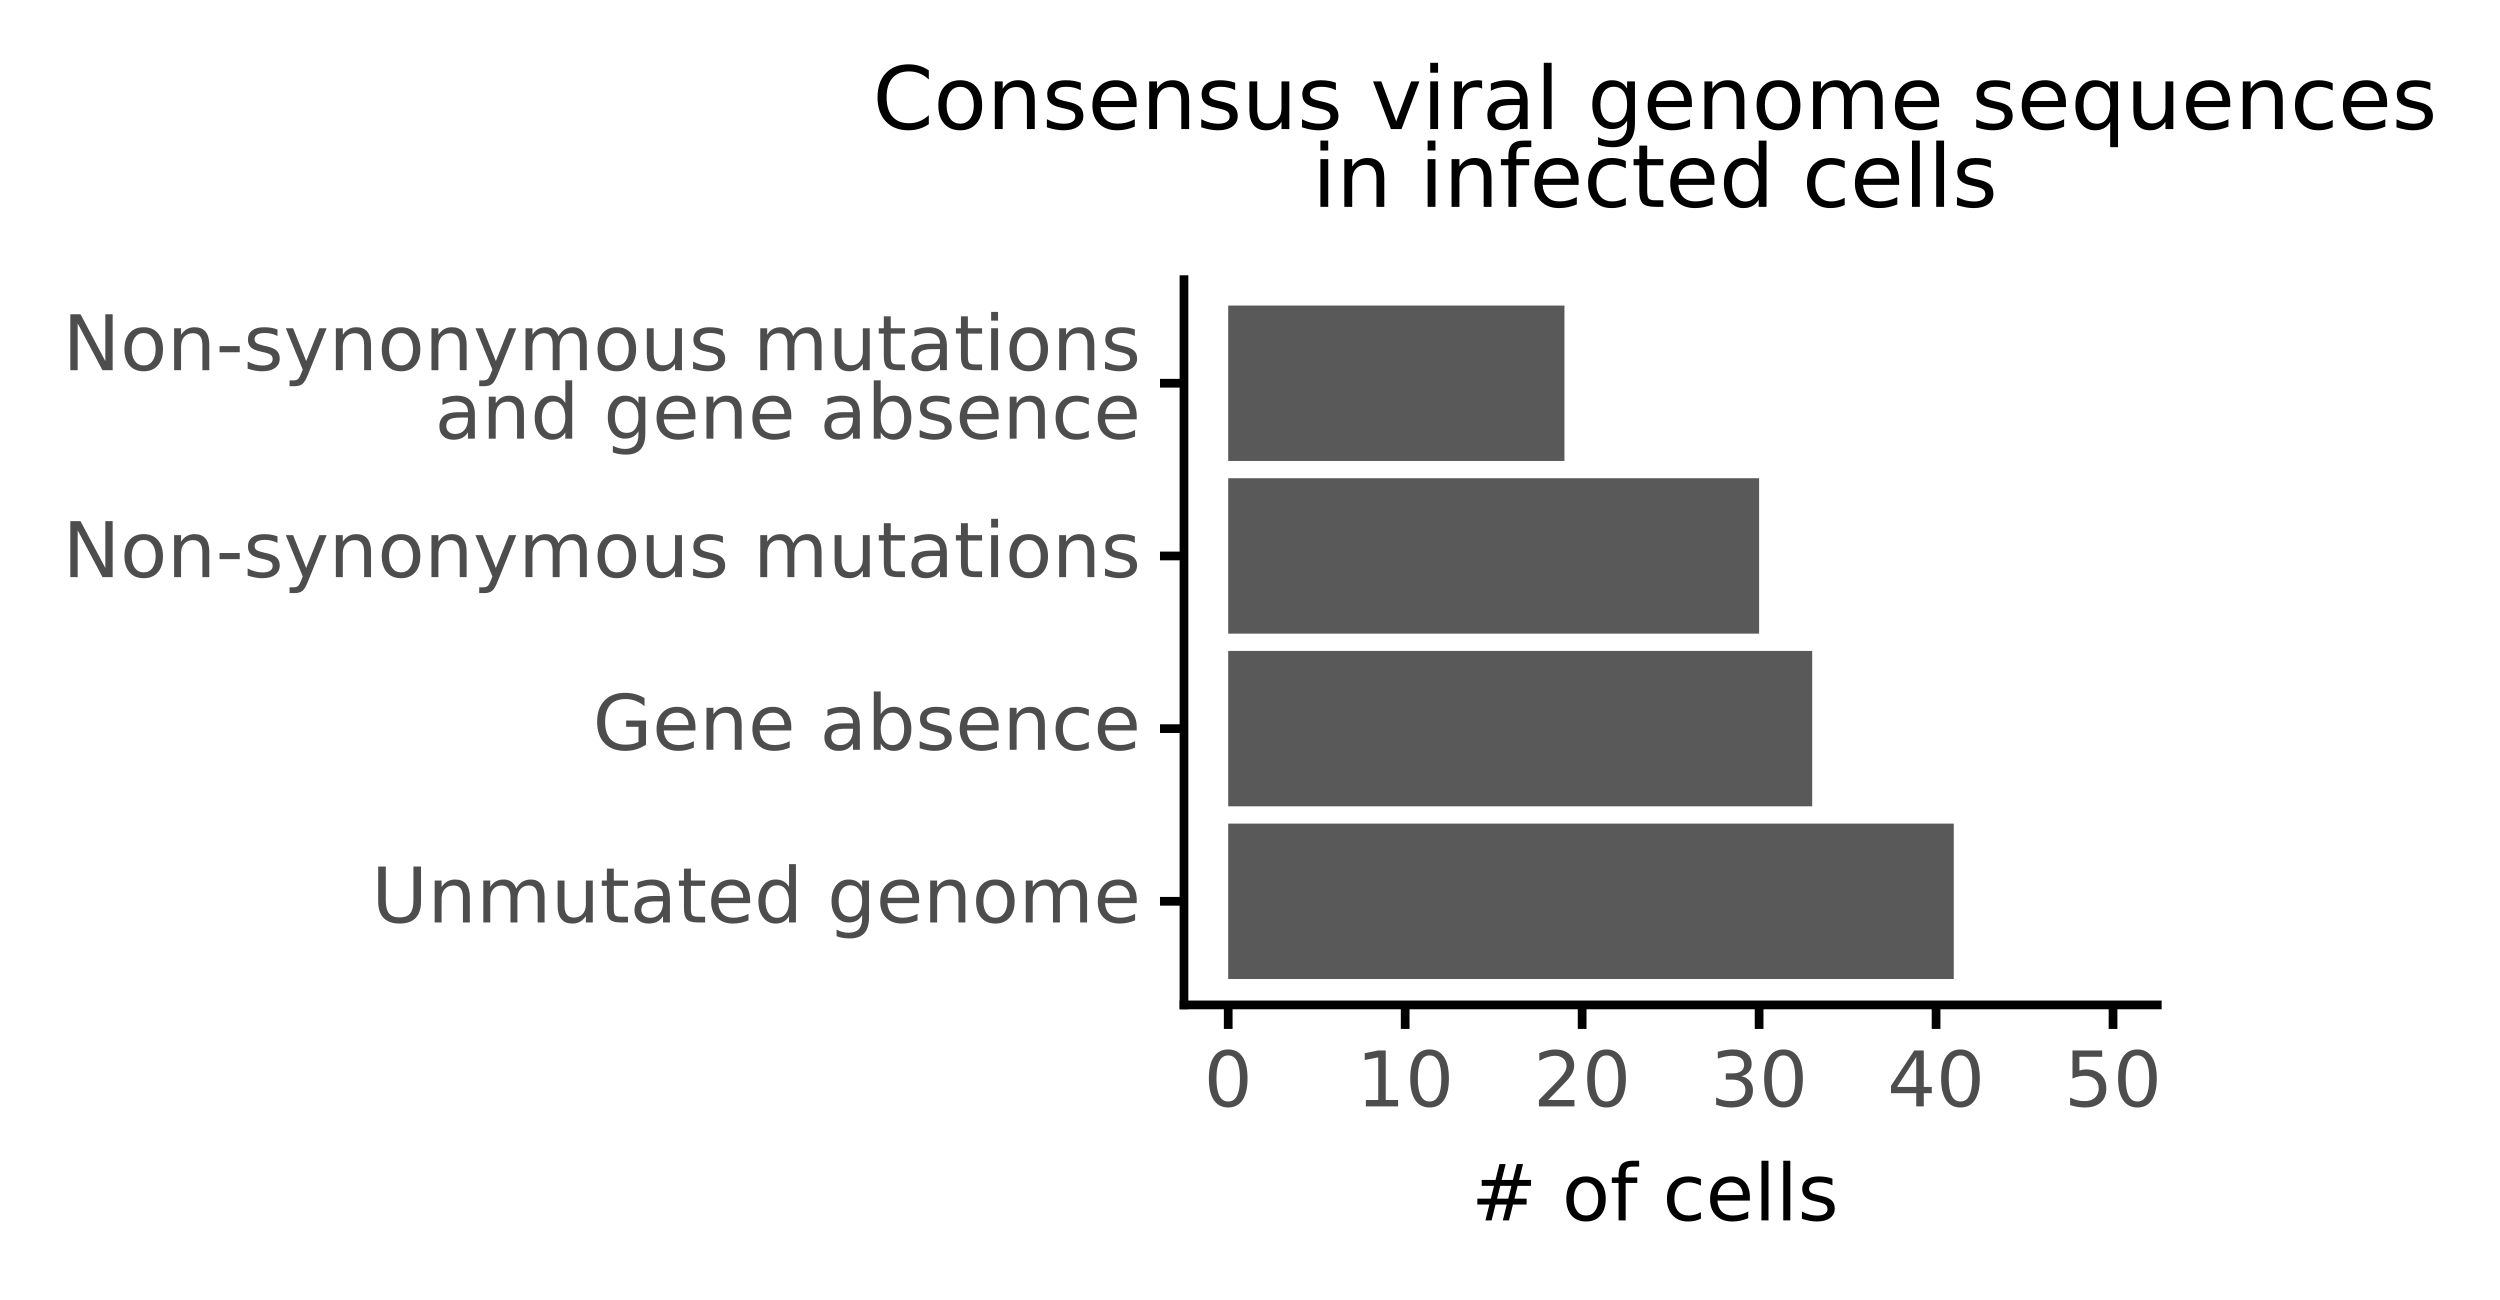
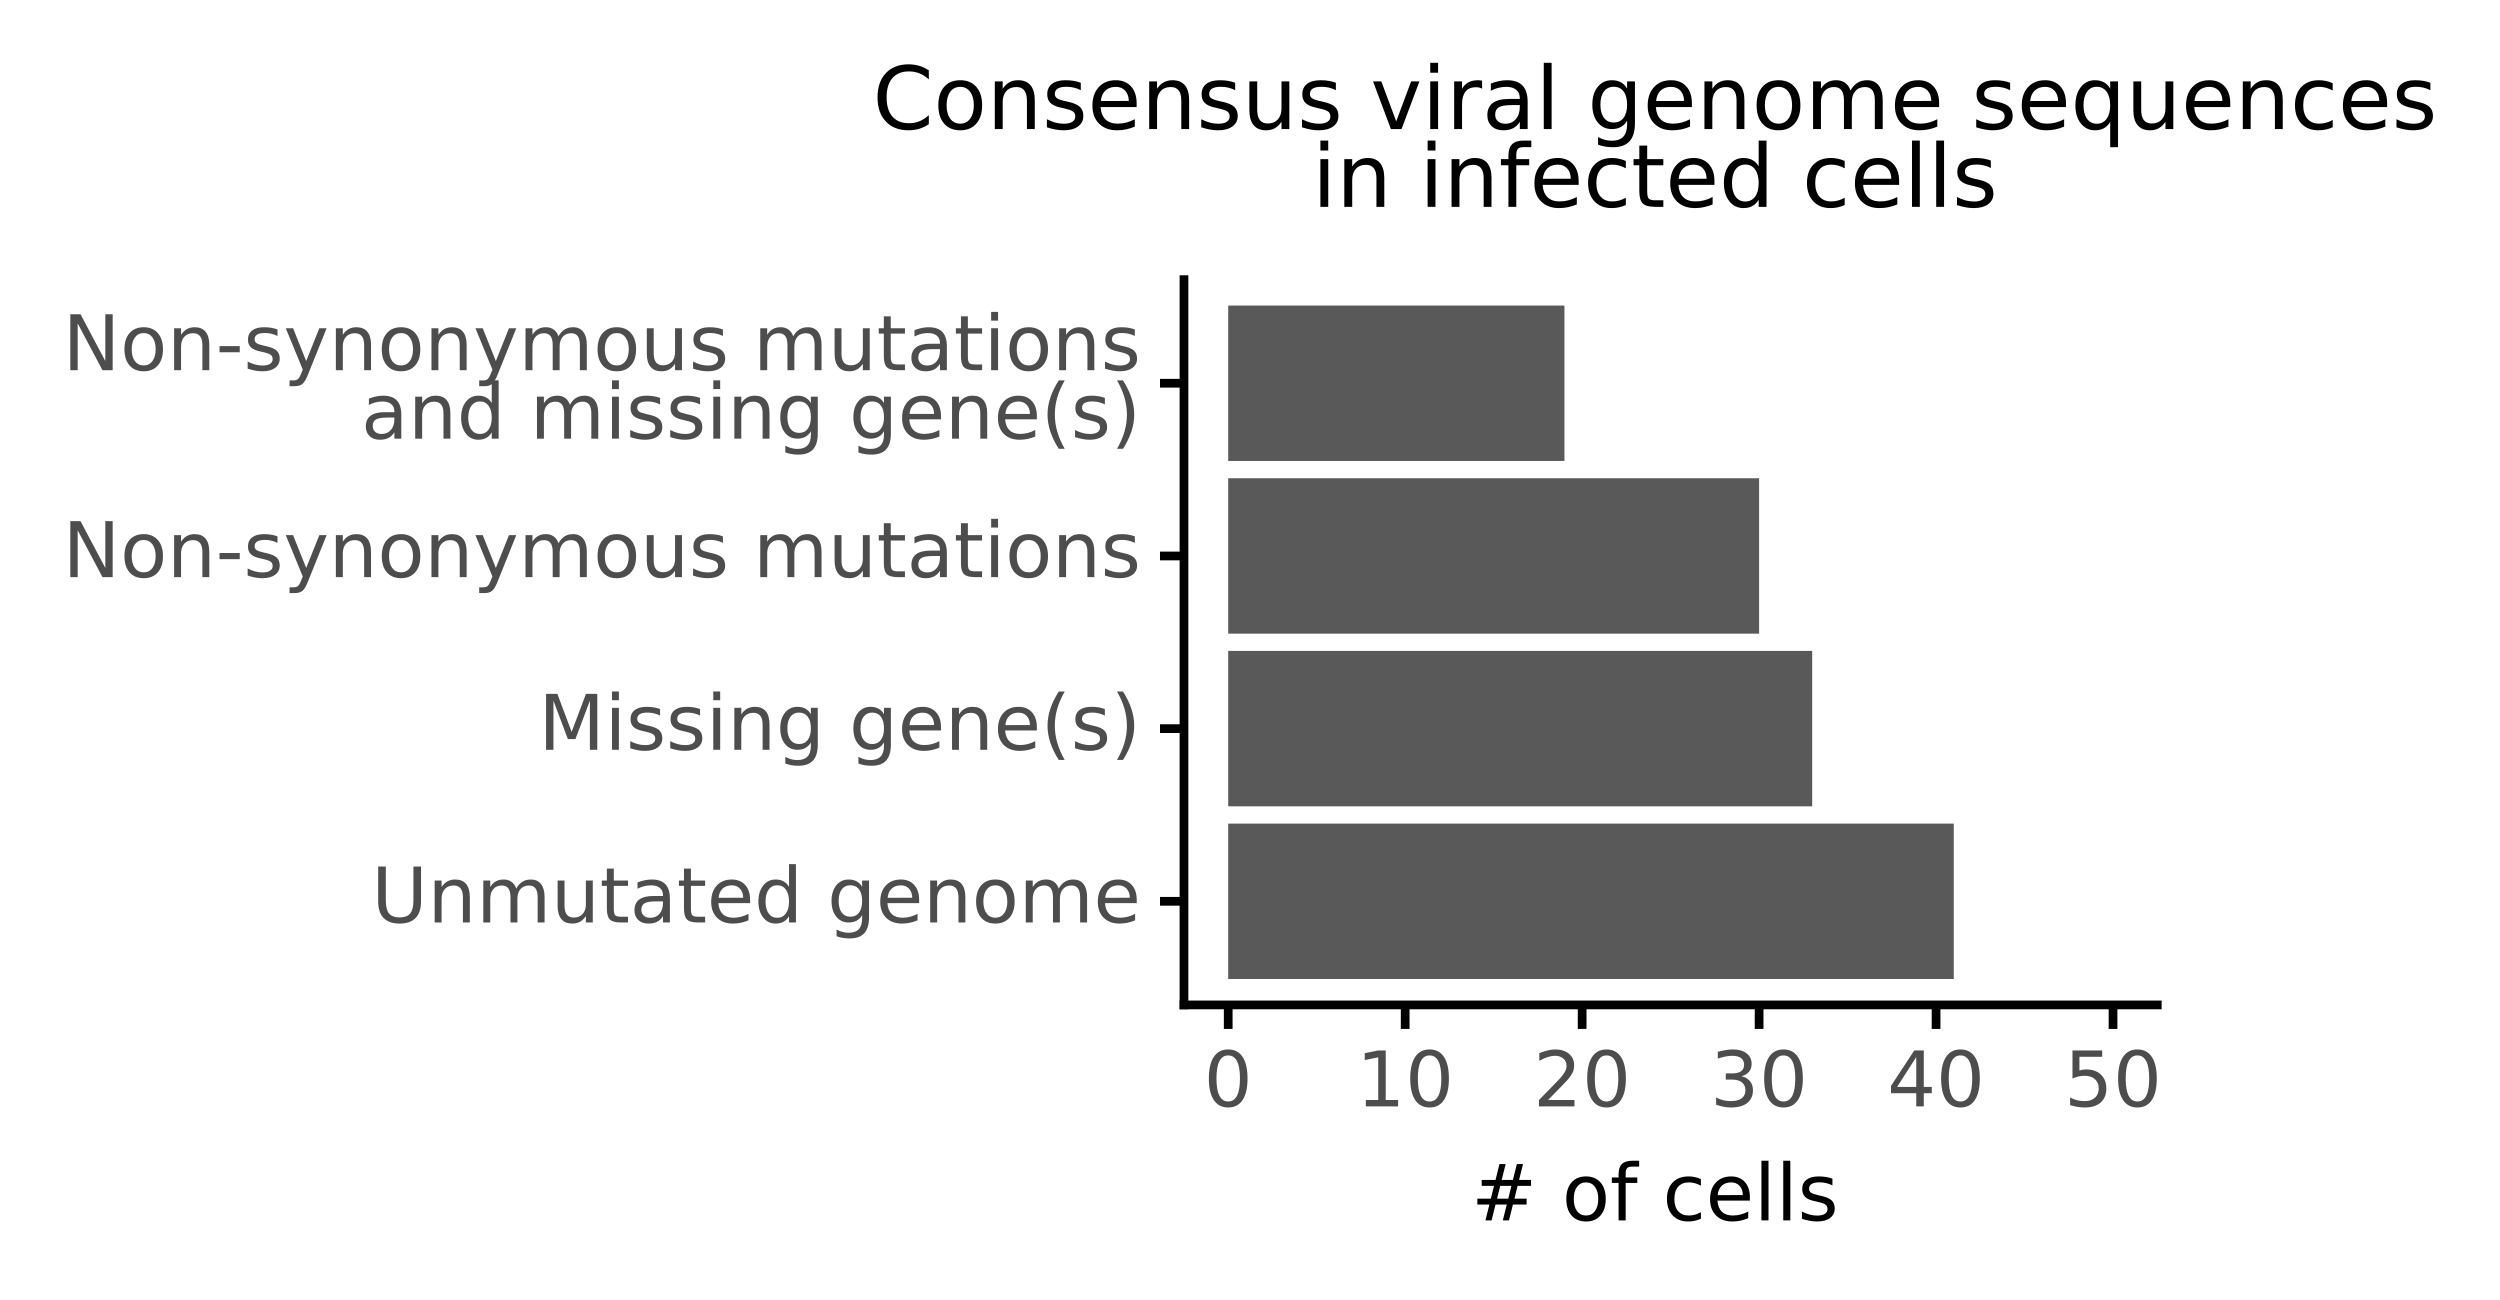
<svg xmlns="http://www.w3.org/2000/svg" xmlns:xlink="http://www.w3.org/1999/xlink" height="149.002pt" version="1.1" viewBox="0 0 286.653 149.002" width="286.653pt">
  <defs>
    <style type="text/css">*{stroke-linecap:butt;stroke-linejoin:round;}</style>
  </defs>
  <g id="figure_1">
    <g id="patch_1">
      <path d="M 0 149.002  L 286.653 149.002  L 286.653 0  L 0 0  z " style="fill:#ffffff;stroke:#ffffff;stroke-linejoin:miter;" />
    </g>
    <g id="axes_1">
      <g id="patch_2">
        <path d="M 135.756 115.225  L 247.356 115.225  L 247.356 32.065  L 135.756 32.065  z " style="fill:#ffffff;" />
      </g>
      <g id="matplotlib.axis_1">
        <g id="xtick_1">
          <g id="line2d_1">
            <path d="M 140.828 115.225  " style="fill:none;stroke:#333333;stroke-width:1.5;" />
            <defs>
-               <path d="M 0 0  L 0 2.75  " id="mbfb88a15a5" style="stroke:#000000;" />
+               <path d="M 0 0  L 0 2.75  " id="m90b4c76cd1" style="stroke:#000000;" />
            </defs>
            <g>
-               <use style="fill:#333333;stroke:#000000;" x="140.828" xlink:href="#mbfb88a15a5" y="115.225" />
+               <use style="fill:#333333;stroke:#000000;" x="140.828" xlink:href="#m90b4c76cd1" y="115.225" />
            </g>
          </g>
          <g id="text_1">
            <g style="fill:#4d4d4d;" transform="translate(138.0289 126.8612)scale(0.088 -0.088)">
              <defs>
                <path d="M 31.781 66.406  Q 24.172 66.406 20.328 58.906  Q 16.5 51.422 16.5 36.375  Q 16.5 21.391 20.328 13.891  Q 24.172 6.391 31.781 6.391  Q 39.453 6.391 43.281 13.891  Q 47.125 21.391 47.125 36.375  Q 47.125 51.422 43.281 58.906  Q 39.453 66.406 31.781 66.406  z M 31.781 74.219  Q 44.047 74.219 50.516 64.516  Q 56.984 54.828 56.984 36.375  Q 56.984 17.969 50.516 8.266  Q 44.047 -1.422 31.781 -1.422  Q 19.531 -1.422 13.062 8.266  Q 6.594 17.969 6.594 36.375  Q 6.594 54.828 13.062 64.516  Q 19.531 74.219 31.781 74.219  z " id="DejaVuSans-48" />
              </defs>
              <use xlink:href="#DejaVuSans-48" />
            </g>
          </g>
        </g>
        <g id="xtick_2">
          <g id="line2d_2">
            <path d="M 161.119 115.225  " style="fill:none;stroke:#333333;stroke-width:1.5;" />
            <g>
-               <use style="fill:#333333;stroke:#000000;" x="161.119" xlink:href="#mbfb88a15a5" y="115.225" />
+               <use style="fill:#333333;stroke:#000000;" x="161.119" xlink:href="#m90b4c76cd1" y="115.225" />
            </g>
          </g>
          <g id="text_2">
            <g style="fill:#4d4d4d;" transform="translate(155.5203 126.8612)scale(0.088 -0.088)">
              <defs>
                <path d="M 12.406 8.297  L 28.516 8.297  L 28.516 63.922  L 10.984 60.406  L 10.984 69.391  L 28.422 72.906  L 38.281 72.906  L 38.281 8.297  L 54.391 8.297  L 54.391 0  L 12.406 0  z " id="DejaVuSans-49" />
              </defs>
              <use xlink:href="#DejaVuSans-49" />
              <use x="63.623" xlink:href="#DejaVuSans-48" />
            </g>
          </g>
        </g>
        <g id="xtick_3">
          <g id="line2d_3">
            <path d="M 181.41 115.225  " style="fill:none;stroke:#333333;stroke-width:1.5;" />
            <g>
-               <use style="fill:#333333;stroke:#000000;" x="181.41" xlink:href="#mbfb88a15a5" y="115.225" />
+               <use style="fill:#333333;stroke:#000000;" x="181.41" xlink:href="#m90b4c76cd1" y="115.225" />
            </g>
          </g>
          <g id="text_3">
            <g style="fill:#4d4d4d;" transform="translate(175.8112 126.8612)scale(0.088 -0.088)">
              <defs>
                <path d="M 19.188 8.297  L 53.609 8.297  L 53.609 0  L 7.328 0  L 7.328 8.297  Q 12.938 14.109 22.625 23.891  Q 32.328 33.688 34.812 36.531  Q 39.547 41.844 41.422 45.531  Q 43.312 49.219 43.312 52.781  Q 43.312 58.594 39.234 62.25  Q 35.156 65.922 28.609 65.922  Q 23.969 65.922 18.812 64.312  Q 13.672 62.703 7.812 59.422  L 7.812 69.391  Q 13.766 71.781 18.938 73  Q 24.125 74.219 28.422 74.219  Q 39.75 74.219 46.484 68.547  Q 53.219 62.891 53.219 53.422  Q 53.219 48.922 51.531 44.891  Q 49.859 40.875 45.406 35.406  Q 44.188 33.984 37.641 27.219  Q 31.109 20.453 19.188 8.297  z " id="DejaVuSans-50" />
              </defs>
              <use xlink:href="#DejaVuSans-50" />
              <use x="63.623" xlink:href="#DejaVuSans-48" />
            </g>
          </g>
        </g>
        <g id="xtick_4">
          <g id="line2d_4">
            <path d="M 201.701 115.225  " style="fill:none;stroke:#333333;stroke-width:1.5;" />
            <g>
-               <use style="fill:#333333;stroke:#000000;" x="201.701" xlink:href="#mbfb88a15a5" y="115.225" />
+               <use style="fill:#333333;stroke:#000000;" x="201.701" xlink:href="#m90b4c76cd1" y="115.225" />
            </g>
          </g>
          <g id="text_4">
            <g style="fill:#4d4d4d;" transform="translate(196.1021 126.8612)scale(0.088 -0.088)">
              <defs>
                <path d="M 40.578 39.312  Q 47.656 37.797 51.625 33  Q 55.609 28.219 55.609 21.188  Q 55.609 10.406 48.188 4.484  Q 40.766 -1.422 27.094 -1.422  Q 22.516 -1.422 17.656 -0.516  Q 12.797 0.391 7.625 2.203  L 7.625 11.719  Q 11.719 9.328 16.594 8.109  Q 21.484 6.891 26.812 6.891  Q 36.078 6.891 40.938 10.547  Q 45.797 14.203 45.797 21.188  Q 45.797 27.641 41.281 31.266  Q 36.766 34.906 28.719 34.906  L 20.219 34.906  L 20.219 43.016  L 29.109 43.016  Q 36.375 43.016 40.234 45.922  Q 44.094 48.828 44.094 54.297  Q 44.094 59.906 40.109 62.906  Q 36.141 65.922 28.719 65.922  Q 24.656 65.922 20.016 65.031  Q 15.375 64.156 9.812 62.312  L 9.812 71.094  Q 15.438 72.656 20.344 73.438  Q 25.25 74.219 29.594 74.219  Q 40.828 74.219 47.359 69.109  Q 53.906 64.016 53.906 55.328  Q 53.906 49.266 50.438 45.094  Q 46.969 40.922 40.578 39.312  z " id="DejaVuSans-51" />
              </defs>
              <use xlink:href="#DejaVuSans-51" />
              <use x="63.623" xlink:href="#DejaVuSans-48" />
            </g>
          </g>
        </g>
        <g id="xtick_5">
          <g id="line2d_5">
            <path d="M 221.992 115.225  " style="fill:none;stroke:#333333;stroke-width:1.5;" />
            <g>
-               <use style="fill:#333333;stroke:#000000;" x="221.992" xlink:href="#mbfb88a15a5" y="115.225" />
+               <use style="fill:#333333;stroke:#000000;" x="221.992" xlink:href="#m90b4c76cd1" y="115.225" />
            </g>
          </g>
          <g id="text_5">
            <g style="fill:#4d4d4d;" transform="translate(216.393 126.8612)scale(0.088 -0.088)">
              <defs>
                <path d="M 37.797 64.312  L 12.891 25.391  L 37.797 25.391  z M 35.203 72.906  L 47.609 72.906  L 47.609 25.391  L 58.016 25.391  L 58.016 17.188  L 47.609 17.188  L 47.609 0  L 37.797 0  L 37.797 17.188  L 4.891 17.188  L 4.891 26.703  z " id="DejaVuSans-52" />
              </defs>
              <use xlink:href="#DejaVuSans-52" />
              <use x="63.623" xlink:href="#DejaVuSans-48" />
            </g>
          </g>
        </g>
        <g id="xtick_6">
          <g id="line2d_6">
            <path d="M 242.283 115.225  " style="fill:none;stroke:#333333;stroke-width:1.5;" />
            <g>
-               <use style="fill:#333333;stroke:#000000;" x="242.283" xlink:href="#mbfb88a15a5" y="115.225" />
+               <use style="fill:#333333;stroke:#000000;" x="242.283" xlink:href="#m90b4c76cd1" y="115.225" />
            </g>
          </g>
          <g id="text_6">
            <g style="fill:#4d4d4d;" transform="translate(236.6839 126.8612)scale(0.088 -0.088)">
              <defs>
                <path d="M 10.797 72.906  L 49.516 72.906  L 49.516 64.594  L 19.828 64.594  L 19.828 46.734  Q 21.969 47.469 24.109 47.828  Q 26.266 48.188 28.422 48.188  Q 40.625 48.188 47.75 41.5  Q 54.891 34.812 54.891 23.391  Q 54.891 11.625 47.562 5.094  Q 40.234 -1.422 26.906 -1.422  Q 22.312 -1.422 17.547 -0.641  Q 12.797 0.141 7.719 1.703  L 7.719 11.625  Q 12.109 9.234 16.797 8.062  Q 21.484 6.891 26.703 6.891  Q 35.156 6.891 40.078 11.328  Q 45.016 15.766 45.016 23.391  Q 45.016 31 40.078 35.438  Q 35.156 39.891 26.703 39.891  Q 22.75 39.891 18.812 39.016  Q 14.891 38.141 10.797 36.281  z " id="DejaVuSans-53" />
              </defs>
              <use xlink:href="#DejaVuSans-53" />
              <use x="63.623" xlink:href="#DejaVuSans-48" />
            </g>
          </g>
        </g>
        <g id="xtick_7" />
        <g id="xtick_8" />
        <g id="xtick_9" />
        <g id="xtick_10" />
        <g id="xtick_11" />
        <g id="text_7">
          <g transform="translate(168.6991 139.9299)scale(0.09 -0.09)">
            <defs>
              <path d="M 51.125 44  L 36.922 44  L 32.812 27.688  L 47.125 27.688  z M 43.797 71.781  L 38.719 51.516  L 52.984 51.516  L 58.109 71.781  L 65.922 71.781  L 60.891 51.516  L 76.125 51.516  L 76.125 44  L 58.984 44  L 54.984 27.688  L 70.516 27.688  L 70.516 20.219  L 53.078 20.219  L 48 0  L 40.188 0  L 45.219 20.219  L 30.906 20.219  L 25.875 0  L 18.016 0  L 23.094 20.219  L 7.719 20.219  L 7.719 27.688  L 24.906 27.688  L 29 44  L 13.281 44  L 13.281 51.516  L 30.906 51.516  L 35.891 71.781  z " id="DejaVuSans-35" />
              <path id="DejaVuSans-32" />
              <path d="M 30.609 48.391  Q 23.391 48.391 19.188 42.75  Q 14.984 37.109 14.984 27.297  Q 14.984 17.484 19.156 11.844  Q 23.344 6.203 30.609 6.203  Q 37.797 6.203 41.984 11.859  Q 46.188 17.531 46.188 27.297  Q 46.188 37.016 41.984 42.703  Q 37.797 48.391 30.609 48.391  z M 30.609 56  Q 42.328 56 49.016 48.375  Q 55.719 40.766 55.719 27.297  Q 55.719 13.875 49.016 6.219  Q 42.328 -1.422 30.609 -1.422  Q 18.844 -1.422 12.172 6.219  Q 5.516 13.875 5.516 27.297  Q 5.516 40.766 12.172 48.375  Q 18.844 56 30.609 56  z " id="DejaVuSans-111" />
              <path d="M 37.109 75.984  L 37.109 68.5  L 28.516 68.5  Q 23.688 68.5 21.797 66.547  Q 19.922 64.594 19.922 59.516  L 19.922 54.688  L 34.719 54.688  L 34.719 47.703  L 19.922 47.703  L 19.922 0  L 10.891 0  L 10.891 47.703  L 2.297 47.703  L 2.297 54.688  L 10.891 54.688  L 10.891 58.5  Q 10.891 67.625 15.141 71.797  Q 19.391 75.984 28.609 75.984  z " id="DejaVuSans-102" />
              <path d="M 48.781 52.594  L 48.781 44.188  Q 44.969 46.297 41.141 47.344  Q 37.312 48.391 33.406 48.391  Q 24.656 48.391 19.812 42.844  Q 14.984 37.312 14.984 27.297  Q 14.984 17.281 19.812 11.734  Q 24.656 6.203 33.406 6.203  Q 37.312 6.203 41.141 7.25  Q 44.969 8.297 48.781 10.406  L 48.781 2.094  Q 45.016 0.344 40.984 -0.531  Q 36.969 -1.422 32.422 -1.422  Q 20.062 -1.422 12.781 6.344  Q 5.516 14.109 5.516 27.297  Q 5.516 40.672 12.859 48.328  Q 20.219 56 33.016 56  Q 37.156 56 41.109 55.141  Q 45.062 54.297 48.781 52.594  z " id="DejaVuSans-99" />
              <path d="M 56.203 29.594  L 56.203 25.203  L 14.891 25.203  Q 15.484 15.922 20.484 11.062  Q 25.484 6.203 34.422 6.203  Q 39.594 6.203 44.453 7.469  Q 49.312 8.734 54.109 11.281  L 54.109 2.781  Q 49.266 0.734 44.188 -0.344  Q 39.109 -1.422 33.891 -1.422  Q 20.797 -1.422 13.156 6.188  Q 5.516 13.812 5.516 26.812  Q 5.516 40.234 12.766 48.109  Q 20.016 56 32.328 56  Q 43.359 56 49.781 48.891  Q 56.203 41.797 56.203 29.594  z M 47.219 32.234  Q 47.125 39.594 43.094 43.984  Q 39.062 48.391 32.422 48.391  Q 24.906 48.391 20.391 44.141  Q 15.875 39.891 15.188 32.172  z " id="DejaVuSans-101" />
              <path d="M 9.422 75.984  L 18.406 75.984  L 18.406 0  L 9.422 0  z " id="DejaVuSans-108" />
              <path d="M 44.281 53.078  L 44.281 44.578  Q 40.484 46.531 36.375 47.5  Q 32.281 48.484 27.875 48.484  Q 21.188 48.484 17.844 46.438  Q 14.5 44.391 14.5 40.281  Q 14.5 37.156 16.891 35.375  Q 19.281 33.594 26.516 31.984  L 29.594 31.297  Q 39.156 29.25 43.188 25.516  Q 47.219 21.781 47.219 15.094  Q 47.219 7.469 41.188 3.016  Q 35.156 -1.422 24.609 -1.422  Q 20.219 -1.422 15.453 -0.562  Q 10.688 0.297 5.422 2  L 5.422 11.281  Q 10.406 8.688 15.234 7.391  Q 20.062 6.109 24.812 6.109  Q 31.156 6.109 34.562 8.281  Q 37.984 10.453 37.984 14.406  Q 37.984 18.062 35.516 20.016  Q 33.062 21.969 24.703 23.781  L 21.578 24.516  Q 13.234 26.266 9.516 29.906  Q 5.812 33.547 5.812 39.891  Q 5.812 47.609 11.281 51.797  Q 16.75 56 26.812 56  Q 31.781 56 36.172 55.266  Q 40.578 54.547 44.281 53.078  z " id="DejaVuSans-115" />
            </defs>
            <use xlink:href="#DejaVuSans-35" />
            <use x="83.789" xlink:href="#DejaVuSans-32" />
            <use x="115.576" xlink:href="#DejaVuSans-111" />
            <use x="176.758" xlink:href="#DejaVuSans-102" />
            <use x="211.963" xlink:href="#DejaVuSans-32" />
            <use x="243.75" xlink:href="#DejaVuSans-99" />
            <use x="298.73" xlink:href="#DejaVuSans-101" />
            <use x="360.254" xlink:href="#DejaVuSans-108" />
            <use x="388.037" xlink:href="#DejaVuSans-108" />
            <use x="415.82" xlink:href="#DejaVuSans-115" />
          </g>
        </g>
      </g>
      <g id="matplotlib.axis_2">
        <g id="ytick_1">
          <g id="line2d_7">
            <path d="M 135.756 103.345  " style="fill:none;stroke:#333333;stroke-width:1.5;" />
            <defs>
-               <path d="M 0 0  L -2.75 0  " id="m4dc68442f4" style="stroke:#000000;" />
+               <path d="M 0 0  L -2.75 0  " id="m70f0d7a755" style="stroke:#000000;" />
            </defs>
            <g>
-               <use style="fill:#333333;stroke:#000000;" x="135.756" xlink:href="#m4dc68442f4" y="103.345" />
+               <use style="fill:#333333;stroke:#000000;" x="135.756" xlink:href="#m70f0d7a755" y="103.345" />
            </g>
          </g>
          <g id="text_8">
            <g style="fill:#4d4d4d;" transform="translate(42.59938 105.7728)scale(0.088 -0.088)">
              <defs>
                <path d="M 8.688 72.906  L 18.609 72.906  L 18.609 28.609  Q 18.609 16.891 22.844 11.734  Q 27.094 6.594 36.625 6.594  Q 46.094 6.594 50.344 11.734  Q 54.594 16.891 54.594 28.609  L 54.594 72.906  L 64.5 72.906  L 64.5 27.391  Q 64.5 13.141 57.438 5.859  Q 50.391 -1.422 36.625 -1.422  Q 22.797 -1.422 15.734 5.859  Q 8.688 13.141 8.688 27.391  z " id="DejaVuSans-85" />
                <path d="M 54.891 33.016  L 54.891 0  L 45.906 0  L 45.906 32.719  Q 45.906 40.484 42.875 44.328  Q 39.844 48.188 33.797 48.188  Q 26.516 48.188 22.312 43.547  Q 18.109 38.922 18.109 30.906  L 18.109 0  L 9.078 0  L 9.078 54.688  L 18.109 54.688  L 18.109 46.188  Q 21.344 51.125 25.703 53.562  Q 30.078 56 35.797 56  Q 45.219 56 50.047 50.172  Q 54.891 44.344 54.891 33.016  z " id="DejaVuSans-110" />
                <path d="M 52 44.188  Q 55.375 50.25 60.062 53.125  Q 64.75 56 71.094 56  Q 79.641 56 84.281 50.016  Q 88.922 44.047 88.922 33.016  L 88.922 0  L 79.891 0  L 79.891 32.719  Q 79.891 40.578 77.094 44.375  Q 74.312 48.188 68.609 48.188  Q 61.625 48.188 57.562 43.547  Q 53.516 38.922 53.516 30.906  L 53.516 0  L 44.484 0  L 44.484 32.719  Q 44.484 40.625 41.703 44.406  Q 38.922 48.188 33.109 48.188  Q 26.219 48.188 22.156 43.531  Q 18.109 38.875 18.109 30.906  L 18.109 0  L 9.078 0  L 9.078 54.688  L 18.109 54.688  L 18.109 46.188  Q 21.188 51.219 25.484 53.609  Q 29.781 56 35.688 56  Q 41.656 56 45.828 52.969  Q 50 49.953 52 44.188  z " id="DejaVuSans-109" />
                <path d="M 8.5 21.578  L 8.5 54.688  L 17.484 54.688  L 17.484 21.922  Q 17.484 14.156 20.5 10.266  Q 23.531 6.391 29.594 6.391  Q 36.859 6.391 41.078 11.031  Q 45.312 15.672 45.312 23.688  L 45.312 54.688  L 54.297 54.688  L 54.297 0  L 45.312 0  L 45.312 8.406  Q 42.047 3.422 37.719 1  Q 33.406 -1.422 27.688 -1.422  Q 18.266 -1.422 13.375 4.438  Q 8.5 10.297 8.5 21.578  z M 31.109 56  z " id="DejaVuSans-117" />
                <path d="M 18.312 70.219  L 18.312 54.688  L 36.812 54.688  L 36.812 47.703  L 18.312 47.703  L 18.312 18.016  Q 18.312 11.328 20.141 9.422  Q 21.969 7.516 27.594 7.516  L 36.812 7.516  L 36.812 0  L 27.594 0  Q 17.188 0 13.234 3.875  Q 9.281 7.766 9.281 18.016  L 9.281 47.703  L 2.688 47.703  L 2.688 54.688  L 9.281 54.688  L 9.281 70.219  z " id="DejaVuSans-116" />
                <path d="M 34.281 27.484  Q 23.391 27.484 19.188 25  Q 14.984 22.516 14.984 16.5  Q 14.984 11.719 18.141 8.906  Q 21.297 6.109 26.703 6.109  Q 34.188 6.109 38.703 11.406  Q 43.219 16.703 43.219 25.484  L 43.219 27.484  z M 52.203 31.203  L 52.203 0  L 43.219 0  L 43.219 8.297  Q 40.141 3.328 35.547 0.953  Q 30.953 -1.422 24.312 -1.422  Q 15.922 -1.422 10.953 3.297  Q 6 8.016 6 15.922  Q 6 25.141 12.172 29.828  Q 18.359 34.516 30.609 34.516  L 43.219 34.516  L 43.219 35.406  Q 43.219 41.609 39.141 45  Q 35.062 48.391 27.688 48.391  Q 23 48.391 18.547 47.266  Q 14.109 46.141 10.016 43.891  L 10.016 52.203  Q 14.938 54.109 19.578 55.047  Q 24.219 56 28.609 56  Q 40.484 56 46.344 49.844  Q 52.203 43.703 52.203 31.203  z " id="DejaVuSans-97" />
                <path d="M 45.406 46.391  L 45.406 75.984  L 54.391 75.984  L 54.391 0  L 45.406 0  L 45.406 8.203  Q 42.578 3.328 38.25 0.953  Q 33.938 -1.422 27.875 -1.422  Q 17.969 -1.422 11.734 6.484  Q 5.516 14.406 5.516 27.297  Q 5.516 40.188 11.734 48.094  Q 17.969 56 27.875 56  Q 33.938 56 38.25 53.625  Q 42.578 51.266 45.406 46.391  z M 14.797 27.297  Q 14.797 17.391 18.875 11.75  Q 22.953 6.109 30.078 6.109  Q 37.203 6.109 41.297 11.75  Q 45.406 17.391 45.406 27.297  Q 45.406 37.203 41.297 42.844  Q 37.203 48.484 30.078 48.484  Q 22.953 48.484 18.875 42.844  Q 14.797 37.203 14.797 27.297  z " id="DejaVuSans-100" />
                <path d="M 45.406 27.984  Q 45.406 37.75 41.375 43.109  Q 37.359 48.484 30.078 48.484  Q 22.859 48.484 18.828 43.109  Q 14.797 37.75 14.797 27.984  Q 14.797 18.266 18.828 12.891  Q 22.859 7.516 30.078 7.516  Q 37.359 7.516 41.375 12.891  Q 45.406 18.266 45.406 27.984  z M 54.391 6.781  Q 54.391 -7.172 48.188 -13.984  Q 42 -20.797 29.203 -20.797  Q 24.469 -20.797 20.266 -20.094  Q 16.062 -19.391 12.109 -17.922  L 12.109 -9.188  Q 16.062 -11.328 19.922 -12.344  Q 23.781 -13.375 27.781 -13.375  Q 36.625 -13.375 41.016 -8.766  Q 45.406 -4.156 45.406 5.172  L 45.406 9.625  Q 42.625 4.781 38.281 2.391  Q 33.938 0 27.875 0  Q 17.828 0 11.672 7.656  Q 5.516 15.328 5.516 27.984  Q 5.516 40.672 11.672 48.328  Q 17.828 56 27.875 56  Q 33.938 56 38.281 53.609  Q 42.625 51.219 45.406 46.391  L 45.406 54.688  L 54.391 54.688  z " id="DejaVuSans-103" />
              </defs>
              <use xlink:href="#DejaVuSans-85" />
              <use x="73.193" xlink:href="#DejaVuSans-110" />
              <use x="136.572" xlink:href="#DejaVuSans-109" />
              <use x="233.984" xlink:href="#DejaVuSans-117" />
              <use x="297.363" xlink:href="#DejaVuSans-116" />
              <use x="336.572" xlink:href="#DejaVuSans-97" />
              <use x="397.852" xlink:href="#DejaVuSans-116" />
              <use x="437.061" xlink:href="#DejaVuSans-101" />
              <use x="498.584" xlink:href="#DejaVuSans-100" />
              <use x="562.061" xlink:href="#DejaVuSans-32" />
              <use x="593.848" xlink:href="#DejaVuSans-103" />
              <use x="657.324" xlink:href="#DejaVuSans-101" />
              <use x="718.848" xlink:href="#DejaVuSans-110" />
              <use x="782.227" xlink:href="#DejaVuSans-111" />
              <use x="843.408" xlink:href="#DejaVuSans-109" />
              <use x="940.82" xlink:href="#DejaVuSans-101" />
            </g>
          </g>
        </g>
        <g id="ytick_2">
          <g id="line2d_8">
            <path d="M 135.756 83.545  " style="fill:none;stroke:#333333;stroke-width:1.5;" />
            <g>
-               <use style="fill:#333333;stroke:#000000;" x="135.756" xlink:href="#m4dc68442f4" y="83.545" />
+               <use style="fill:#333333;stroke:#000000;" x="135.756" xlink:href="#m70f0d7a755" y="83.545" />
            </g>
          </g>
          <g id="text_9">
-             <g style="fill:#4d4d4d;" transform="translate(67.975 85.97283)scale(0.088 -0.088)">
-               <defs>
-                 <path d="M 59.516 10.406  L 59.516 29.984  L 43.406 29.984  L 43.406 38.094  L 69.281 38.094  L 69.281 6.781  Q 63.578 2.734 56.688 0.656  Q 49.812 -1.422 42 -1.422  Q 24.906 -1.422 15.25 8.562  Q 5.609 18.562 5.609 36.375  Q 5.609 54.25 15.25 64.234  Q 24.906 74.219 42 74.219  Q 49.125 74.219 55.547 72.453  Q 61.969 70.703 67.391 67.281  L 67.391 56.781  Q 61.922 61.422 55.766 63.766  Q 49.609 66.109 42.828 66.109  Q 29.438 66.109 22.719 58.641  Q 16.016 51.172 16.016 36.375  Q 16.016 21.625 22.719 14.156  Q 29.438 6.688 42.828 6.688  Q 48.047 6.688 52.141 7.594  Q 56.25 8.5 59.516 10.406  z " id="DejaVuSans-71" />
-                 <path d="M 48.688 27.297  Q 48.688 37.203 44.609 42.844  Q 40.531 48.484 33.406 48.484  Q 26.266 48.484 22.188 42.844  Q 18.109 37.203 18.109 27.297  Q 18.109 17.391 22.188 11.75  Q 26.266 6.109 33.406 6.109  Q 40.531 6.109 44.609 11.75  Q 48.688 17.391 48.688 27.297  z M 18.109 46.391  Q 20.953 51.266 25.266 53.625  Q 29.594 56 35.594 56  Q 45.562 56 51.781 48.094  Q 58.016 40.188 58.016 27.297  Q 58.016 14.406 51.781 6.484  Q 45.562 -1.422 35.594 -1.422  Q 29.594 -1.422 25.266 0.953  Q 20.953 3.328 18.109 8.203  L 18.109 0  L 9.078 0  L 9.078 75.984  L 18.109 75.984  z " id="DejaVuSans-98" />
-               </defs>
-               <use xlink:href="#DejaVuSans-71" />
-               <use x="77.49" xlink:href="#DejaVuSans-101" />
-               <use x="139.014" xlink:href="#DejaVuSans-110" />
-               <use x="202.393" xlink:href="#DejaVuSans-101" />
-               <use x="263.916" xlink:href="#DejaVuSans-32" />
-               <use x="295.703" xlink:href="#DejaVuSans-97" />
-               <use x="356.982" xlink:href="#DejaVuSans-98" />
-               <use x="420.459" xlink:href="#DejaVuSans-115" />
-               <use x="472.559" xlink:href="#DejaVuSans-101" />
-               <use x="534.082" xlink:href="#DejaVuSans-110" />
-               <use x="597.461" xlink:href="#DejaVuSans-99" />
-               <use x="652.441" xlink:href="#DejaVuSans-101" />
+             <g style="fill:#4d4d4d;" transform="translate(61.75037 85.97283)scale(0.088 -0.088)">
+               <defs>
+                 <path d="M 9.812 72.906  L 24.516 72.906  L 43.109 23.297  L 61.812 72.906  L 76.516 72.906  L 76.516 0  L 66.891 0  L 66.891 64.016  L 48.094 14.016  L 38.188 14.016  L 19.391 64.016  L 19.391 0  L 9.812 0  z " id="DejaVuSans-77" />
+                 <path d="M 9.422 54.688  L 18.406 54.688  L 18.406 0  L 9.422 0  z M 9.422 75.984  L 18.406 75.984  L 18.406 64.594  L 9.422 64.594  z " id="DejaVuSans-105" />
+                 <path d="M 31 75.875  Q 24.469 64.656 21.281 53.656  Q 18.109 42.672 18.109 31.391  Q 18.109 20.125 21.312 9.062  Q 24.516 -2 31 -13.188  L 23.188 -13.188  Q 15.875 -1.703 12.234 9.375  Q 8.594 20.453 8.594 31.391  Q 8.594 42.281 12.203 53.312  Q 15.828 64.359 23.188 75.875  z " id="DejaVuSans-40" />
+                 <path d="M 8.016 75.875  L 15.828 75.875  Q 23.141 64.359 26.781 53.312  Q 30.422 42.281 30.422 31.391  Q 30.422 20.453 26.781 9.375  Q 23.141 -1.703 15.828 -13.188  L 8.016 -13.188  Q 14.5 -2 17.703 9.062  Q 20.906 20.125 20.906 31.391  Q 20.906 42.672 17.703 53.656  Q 14.5 64.656 8.016 75.875  z " id="DejaVuSans-41" />
+               </defs>
+               <use xlink:href="#DejaVuSans-77" />
+               <use x="86.279" xlink:href="#DejaVuSans-105" />
+               <use x="114.062" xlink:href="#DejaVuSans-115" />
+               <use x="166.162" xlink:href="#DejaVuSans-115" />
+               <use x="218.262" xlink:href="#DejaVuSans-105" />
+               <use x="246.045" xlink:href="#DejaVuSans-110" />
+               <use x="309.424" xlink:href="#DejaVuSans-103" />
+               <use x="372.9" xlink:href="#DejaVuSans-32" />
+               <use x="404.688" xlink:href="#DejaVuSans-103" />
+               <use x="468.164" xlink:href="#DejaVuSans-101" />
+               <use x="529.688" xlink:href="#DejaVuSans-110" />
+               <use x="593.066" xlink:href="#DejaVuSans-101" />
+               <use x="654.59" xlink:href="#DejaVuSans-40" />
+               <use x="693.604" xlink:href="#DejaVuSans-115" />
+               <use x="745.703" xlink:href="#DejaVuSans-41" />
            </g>
          </g>
        </g>
        <g id="ytick_3">
          <g id="line2d_9">
            <path d="M 135.756 63.745  " style="fill:none;stroke:#333333;stroke-width:1.5;" />
            <g>
-               <use style="fill:#333333;stroke:#000000;" x="135.756" xlink:href="#m4dc68442f4" y="63.745" />
+               <use style="fill:#333333;stroke:#000000;" x="135.756" xlink:href="#m70f0d7a755" y="63.745" />
            </g>
          </g>
          <g id="text_10">
            <g style="fill:#4d4d4d;" transform="translate(7.2 66.17283)scale(0.088 -0.088)">
              <defs>
                <path d="M 9.812 72.906  L 23.094 72.906  L 55.422 11.922  L 55.422 72.906  L 64.984 72.906  L 64.984 0  L 51.703 0  L 19.391 60.984  L 19.391 0  L 9.812 0  z " id="DejaVuSans-78" />
                <path d="M 4.891 31.391  L 31.203 31.391  L 31.203 23.391  L 4.891 23.391  z " id="DejaVuSans-45" />
                <path d="M 32.172 -5.078  Q 28.375 -14.844 24.75 -17.812  Q 21.141 -20.797 15.094 -20.797  L 7.906 -20.797  L 7.906 -13.281  L 13.188 -13.281  Q 16.891 -13.281 18.938 -11.516  Q 21 -9.766 23.484 -3.219  L 25.094 0.875  L 2.984 54.688  L 12.5 54.688  L 29.594 11.922  L 46.688 54.688  L 56.203 54.688  z " id="DejaVuSans-121" />
-                 <path d="M 9.422 54.688  L 18.406 54.688  L 18.406 0  L 9.422 0  z M 9.422 75.984  L 18.406 75.984  L 18.406 64.594  L 9.422 64.594  z " id="DejaVuSans-105" />
              </defs>
              <use xlink:href="#DejaVuSans-78" />
              <use x="74.805" xlink:href="#DejaVuSans-111" />
              <use x="135.986" xlink:href="#DejaVuSans-110" />
              <use x="199.365" xlink:href="#DejaVuSans-45" />
              <use x="235.449" xlink:href="#DejaVuSans-115" />
              <use x="287.549" xlink:href="#DejaVuSans-121" />
              <use x="346.729" xlink:href="#DejaVuSans-110" />
              <use x="410.107" xlink:href="#DejaVuSans-111" />
              <use x="471.289" xlink:href="#DejaVuSans-110" />
              <use x="534.668" xlink:href="#DejaVuSans-121" />
              <use x="593.848" xlink:href="#DejaVuSans-109" />
              <use x="691.26" xlink:href="#DejaVuSans-111" />
              <use x="752.441" xlink:href="#DejaVuSans-117" />
              <use x="815.82" xlink:href="#DejaVuSans-115" />
              <use x="867.92" xlink:href="#DejaVuSans-32" />
              <use x="899.707" xlink:href="#DejaVuSans-109" />
              <use x="997.119" xlink:href="#DejaVuSans-117" />
              <use x="1060.498" xlink:href="#DejaVuSans-116" />
              <use x="1099.707" xlink:href="#DejaVuSans-97" />
              <use x="1160.986" xlink:href="#DejaVuSans-116" />
              <use x="1200.195" xlink:href="#DejaVuSans-105" />
              <use x="1227.979" xlink:href="#DejaVuSans-111" />
              <use x="1289.16" xlink:href="#DejaVuSans-110" />
              <use x="1352.539" xlink:href="#DejaVuSans-115" />
            </g>
          </g>
        </g>
        <g id="ytick_4">
          <g id="line2d_10">
            <path d="M 135.756 43.945  " style="fill:none;stroke:#333333;stroke-width:1.5;" />
            <g>
-               <use style="fill:#333333;stroke:#000000;" x="135.756" xlink:href="#m4dc68442f4" y="43.945" />
+               <use style="fill:#333333;stroke:#000000;" x="135.756" xlink:href="#m70f0d7a755" y="43.945" />
            </g>
          </g>
          <g id="text_11">
            <g style="fill:#4d4d4d;" transform="translate(7.2 42.44879)scale(0.088 -0.088)">
              <use xlink:href="#DejaVuSans-78" />
              <use x="74.805" xlink:href="#DejaVuSans-111" />
              <use x="135.986" xlink:href="#DejaVuSans-110" />
              <use x="199.365" xlink:href="#DejaVuSans-45" />
              <use x="235.449" xlink:href="#DejaVuSans-115" />
              <use x="287.549" xlink:href="#DejaVuSans-121" />
              <use x="346.729" xlink:href="#DejaVuSans-110" />
              <use x="410.107" xlink:href="#DejaVuSans-111" />
              <use x="471.289" xlink:href="#DejaVuSans-110" />
              <use x="534.668" xlink:href="#DejaVuSans-121" />
              <use x="593.848" xlink:href="#DejaVuSans-109" />
              <use x="691.26" xlink:href="#DejaVuSans-111" />
              <use x="752.441" xlink:href="#DejaVuSans-117" />
              <use x="815.82" xlink:href="#DejaVuSans-115" />
              <use x="867.92" xlink:href="#DejaVuSans-32" />
              <use x="899.707" xlink:href="#DejaVuSans-109" />
              <use x="997.119" xlink:href="#DejaVuSans-117" />
              <use x="1060.498" xlink:href="#DejaVuSans-116" />
              <use x="1099.707" xlink:href="#DejaVuSans-97" />
              <use x="1160.986" xlink:href="#DejaVuSans-116" />
              <use x="1200.195" xlink:href="#DejaVuSans-105" />
              <use x="1227.979" xlink:href="#DejaVuSans-111" />
              <use x="1289.16" xlink:href="#DejaVuSans-110" />
              <use x="1352.539" xlink:href="#DejaVuSans-115" />
            </g>
-             <g style="fill:#4d4d4d;" transform="translate(49.85388 50.29687)scale(0.088 -0.088)">
+             <g style="fill:#4d4d4d;" transform="translate(41.41825 50.29687)scale(0.088 -0.088)">
              <use xlink:href="#DejaVuSans-97" />
              <use x="61.279" xlink:href="#DejaVuSans-110" />
              <use x="124.658" xlink:href="#DejaVuSans-100" />
              <use x="188.135" xlink:href="#DejaVuSans-32" />
-               <use x="219.922" xlink:href="#DejaVuSans-103" />
-               <use x="283.398" xlink:href="#DejaVuSans-101" />
-               <use x="344.922" xlink:href="#DejaVuSans-110" />
-               <use x="408.301" xlink:href="#DejaVuSans-101" />
-               <use x="469.824" xlink:href="#DejaVuSans-32" />
-               <use x="501.611" xlink:href="#DejaVuSans-97" />
-               <use x="562.891" xlink:href="#DejaVuSans-98" />
-               <use x="626.367" xlink:href="#DejaVuSans-115" />
-               <use x="678.467" xlink:href="#DejaVuSans-101" />
-               <use x="739.99" xlink:href="#DejaVuSans-110" />
-               <use x="803.369" xlink:href="#DejaVuSans-99" />
-               <use x="858.35" xlink:href="#DejaVuSans-101" />
+               <use x="219.922" xlink:href="#DejaVuSans-109" />
+               <use x="317.334" xlink:href="#DejaVuSans-105" />
+               <use x="345.117" xlink:href="#DejaVuSans-115" />
+               <use x="397.217" xlink:href="#DejaVuSans-115" />
+               <use x="449.316" xlink:href="#DejaVuSans-105" />
+               <use x="477.1" xlink:href="#DejaVuSans-110" />
+               <use x="540.479" xlink:href="#DejaVuSans-103" />
+               <use x="603.955" xlink:href="#DejaVuSans-32" />
+               <use x="635.742" xlink:href="#DejaVuSans-103" />
+               <use x="699.219" xlink:href="#DejaVuSans-101" />
+               <use x="760.742" xlink:href="#DejaVuSans-110" />
+               <use x="824.121" xlink:href="#DejaVuSans-101" />
+               <use x="885.645" xlink:href="#DejaVuSans-40" />
+               <use x="924.658" xlink:href="#DejaVuSans-115" />
+               <use x="976.758" xlink:href="#DejaVuSans-41" />
            </g>
          </g>
        </g>
      </g>
      <g id="PolyCollection_1">
-         <path clip-path="url(#p0be68655dd)" d="M 140.828 112.255  L 140.828 94.435  L 224.021 94.435  L 224.021 112.255  z " style="fill:#595959;" />
-         <path clip-path="url(#p0be68655dd)" d="M 140.828 92.455  L 140.828 74.635  L 207.788 74.635  L 207.788 92.455  z " style="fill:#595959;" />
-         <path clip-path="url(#p0be68655dd)" d="M 140.828 72.655  L 140.828 54.835  L 201.701 54.835  L 201.701 72.655  z " style="fill:#595959;" />
-         <path clip-path="url(#p0be68655dd)" d="M 140.828 52.855  L 140.828 35.035  L 179.381 35.035  L 179.381 52.855  z " style="fill:#595959;" />
+         <path clip-path="url(#p77308e32f6)" d="M 140.828 112.255  L 140.828 94.435  L 224.021 94.435  L 224.021 112.255  z " style="fill:#595959;" />
+         <path clip-path="url(#p77308e32f6)" d="M 140.828 92.455  L 140.828 74.635  L 207.788 74.635  L 207.788 92.455  z " style="fill:#595959;" />
+         <path clip-path="url(#p77308e32f6)" d="M 140.828 72.655  L 140.828 54.835  L 201.701 54.835  L 201.701 72.655  z " style="fill:#595959;" />
+         <path clip-path="url(#p77308e32f6)" d="M 140.828 52.855  L 140.828 35.035  L 179.381 35.035  L 179.381 52.855  z " style="fill:#595959;" />
      </g>
      <g id="patch_3">
        <path d="M 135.756 115.225  L 135.756 32.065  " style="fill:none;stroke:#000000;stroke-linecap:square;stroke-linejoin:miter;" />
      </g>
      <g id="patch_4">
        <path d="M 135.756 115.225  L 247.356 115.225  " style="fill:none;stroke:#000000;stroke-linecap:square;stroke-linejoin:miter;" />
      </g>
    </g>
    <g id="text_12">
      <g transform="translate(100.058 14.79844)scale(0.1 -0.1)">
        <defs>
          <path d="M 64.406 67.281  L 64.406 56.891  Q 59.422 61.531 53.781 63.812  Q 48.141 66.109 41.797 66.109  Q 29.297 66.109 22.656 58.469  Q 16.016 50.828 16.016 36.375  Q 16.016 21.969 22.656 14.328  Q 29.297 6.688 41.797 6.688  Q 48.141 6.688 53.781 8.984  Q 59.422 11.281 64.406 15.922  L 64.406 5.609  Q 59.234 2.094 53.438 0.328  Q 47.656 -1.422 41.219 -1.422  Q 24.656 -1.422 15.125 8.703  Q 5.609 18.844 5.609 36.375  Q 5.609 53.953 15.125 64.078  Q 24.656 74.219 41.219 74.219  Q 47.75 74.219 53.531 72.484  Q 59.328 70.75 64.406 67.281  z " id="DejaVuSans-67" />
          <path d="M 2.984 54.688  L 12.5 54.688  L 29.594 8.797  L 46.688 54.688  L 56.203 54.688  L 35.688 0  L 23.484 0  z " id="DejaVuSans-118" />
          <path d="M 41.109 46.297  Q 39.594 47.172 37.812 47.578  Q 36.031 48 33.891 48  Q 26.266 48 22.188 43.047  Q 18.109 38.094 18.109 28.812  L 18.109 0  L 9.078 0  L 9.078 54.688  L 18.109 54.688  L 18.109 46.188  Q 20.953 51.172 25.484 53.578  Q 30.031 56 36.531 56  Q 37.453 56 38.578 55.875  Q 39.703 55.766 41.062 55.516  z " id="DejaVuSans-114" />
          <path d="M 14.797 27.297  Q 14.797 17.391 18.875 11.75  Q 22.953 6.109 30.078 6.109  Q 37.203 6.109 41.297 11.75  Q 45.406 17.391 45.406 27.297  Q 45.406 37.203 41.297 42.844  Q 37.203 48.484 30.078 48.484  Q 22.953 48.484 18.875 42.844  Q 14.797 37.203 14.797 27.297  z M 45.406 8.203  Q 42.578 3.328 38.25 0.953  Q 33.938 -1.422 27.875 -1.422  Q 17.969 -1.422 11.734 6.484  Q 5.516 14.406 5.516 27.297  Q 5.516 40.188 11.734 48.094  Q 17.969 56 27.875 56  Q 33.938 56 38.25 53.625  Q 42.578 51.266 45.406 46.391  L 45.406 54.688  L 54.391 54.688  L 54.391 -20.797  L 45.406 -20.797  z " id="DejaVuSans-113" />
        </defs>
        <use xlink:href="#DejaVuSans-67" />
        <use x="69.824" xlink:href="#DejaVuSans-111" />
        <use x="131.006" xlink:href="#DejaVuSans-110" />
        <use x="194.385" xlink:href="#DejaVuSans-115" />
        <use x="246.484" xlink:href="#DejaVuSans-101" />
        <use x="308.008" xlink:href="#DejaVuSans-110" />
        <use x="371.387" xlink:href="#DejaVuSans-115" />
        <use x="423.486" xlink:href="#DejaVuSans-117" />
        <use x="486.865" xlink:href="#DejaVuSans-115" />
        <use x="538.965" xlink:href="#DejaVuSans-32" />
        <use x="570.752" xlink:href="#DejaVuSans-118" />
        <use x="629.932" xlink:href="#DejaVuSans-105" />
        <use x="657.715" xlink:href="#DejaVuSans-114" />
        <use x="698.828" xlink:href="#DejaVuSans-97" />
        <use x="760.107" xlink:href="#DejaVuSans-108" />
        <use x="787.891" xlink:href="#DejaVuSans-32" />
        <use x="819.678" xlink:href="#DejaVuSans-103" />
        <use x="883.154" xlink:href="#DejaVuSans-101" />
        <use x="944.678" xlink:href="#DejaVuSans-110" />
        <use x="1008.057" xlink:href="#DejaVuSans-111" />
        <use x="1069.238" xlink:href="#DejaVuSans-109" />
        <use x="1166.65" xlink:href="#DejaVuSans-101" />
        <use x="1228.174" xlink:href="#DejaVuSans-32" />
        <use x="1259.961" xlink:href="#DejaVuSans-115" />
        <use x="1312.061" xlink:href="#DejaVuSans-101" />
        <use x="1373.584" xlink:href="#DejaVuSans-113" />
        <use x="1437.061" xlink:href="#DejaVuSans-117" />
        <use x="1500.439" xlink:href="#DejaVuSans-101" />
        <use x="1561.963" xlink:href="#DejaVuSans-110" />
        <use x="1625.342" xlink:href="#DejaVuSans-99" />
        <use x="1680.322" xlink:href="#DejaVuSans-101" />
        <use x="1741.846" xlink:href="#DejaVuSans-115" />
      </g>
      <g transform="translate(150.4564 23.71672)scale(0.1 -0.1)">
        <use xlink:href="#DejaVuSans-105" />
        <use x="27.783" xlink:href="#DejaVuSans-110" />
        <use x="91.162" xlink:href="#DejaVuSans-32" />
        <use x="122.949" xlink:href="#DejaVuSans-105" />
        <use x="150.732" xlink:href="#DejaVuSans-110" />
        <use x="214.111" xlink:href="#DejaVuSans-102" />
        <use x="249.316" xlink:href="#DejaVuSans-101" />
        <use x="310.84" xlink:href="#DejaVuSans-99" />
        <use x="365.82" xlink:href="#DejaVuSans-116" />
        <use x="405.029" xlink:href="#DejaVuSans-101" />
        <use x="466.553" xlink:href="#DejaVuSans-100" />
        <use x="530.029" xlink:href="#DejaVuSans-32" />
        <use x="561.816" xlink:href="#DejaVuSans-99" />
        <use x="616.797" xlink:href="#DejaVuSans-101" />
        <use x="678.32" xlink:href="#DejaVuSans-108" />
        <use x="706.104" xlink:href="#DejaVuSans-108" />
        <use x="733.887" xlink:href="#DejaVuSans-115" />
      </g>
    </g>
  </g>
  <defs>
-     <clipPath id="p0be68655dd">
+     <clipPath id="p77308e32f6">
      <rect height="83.16" width="111.6" x="135.756" y="32.065" />
    </clipPath>
  </defs>
</svg>
